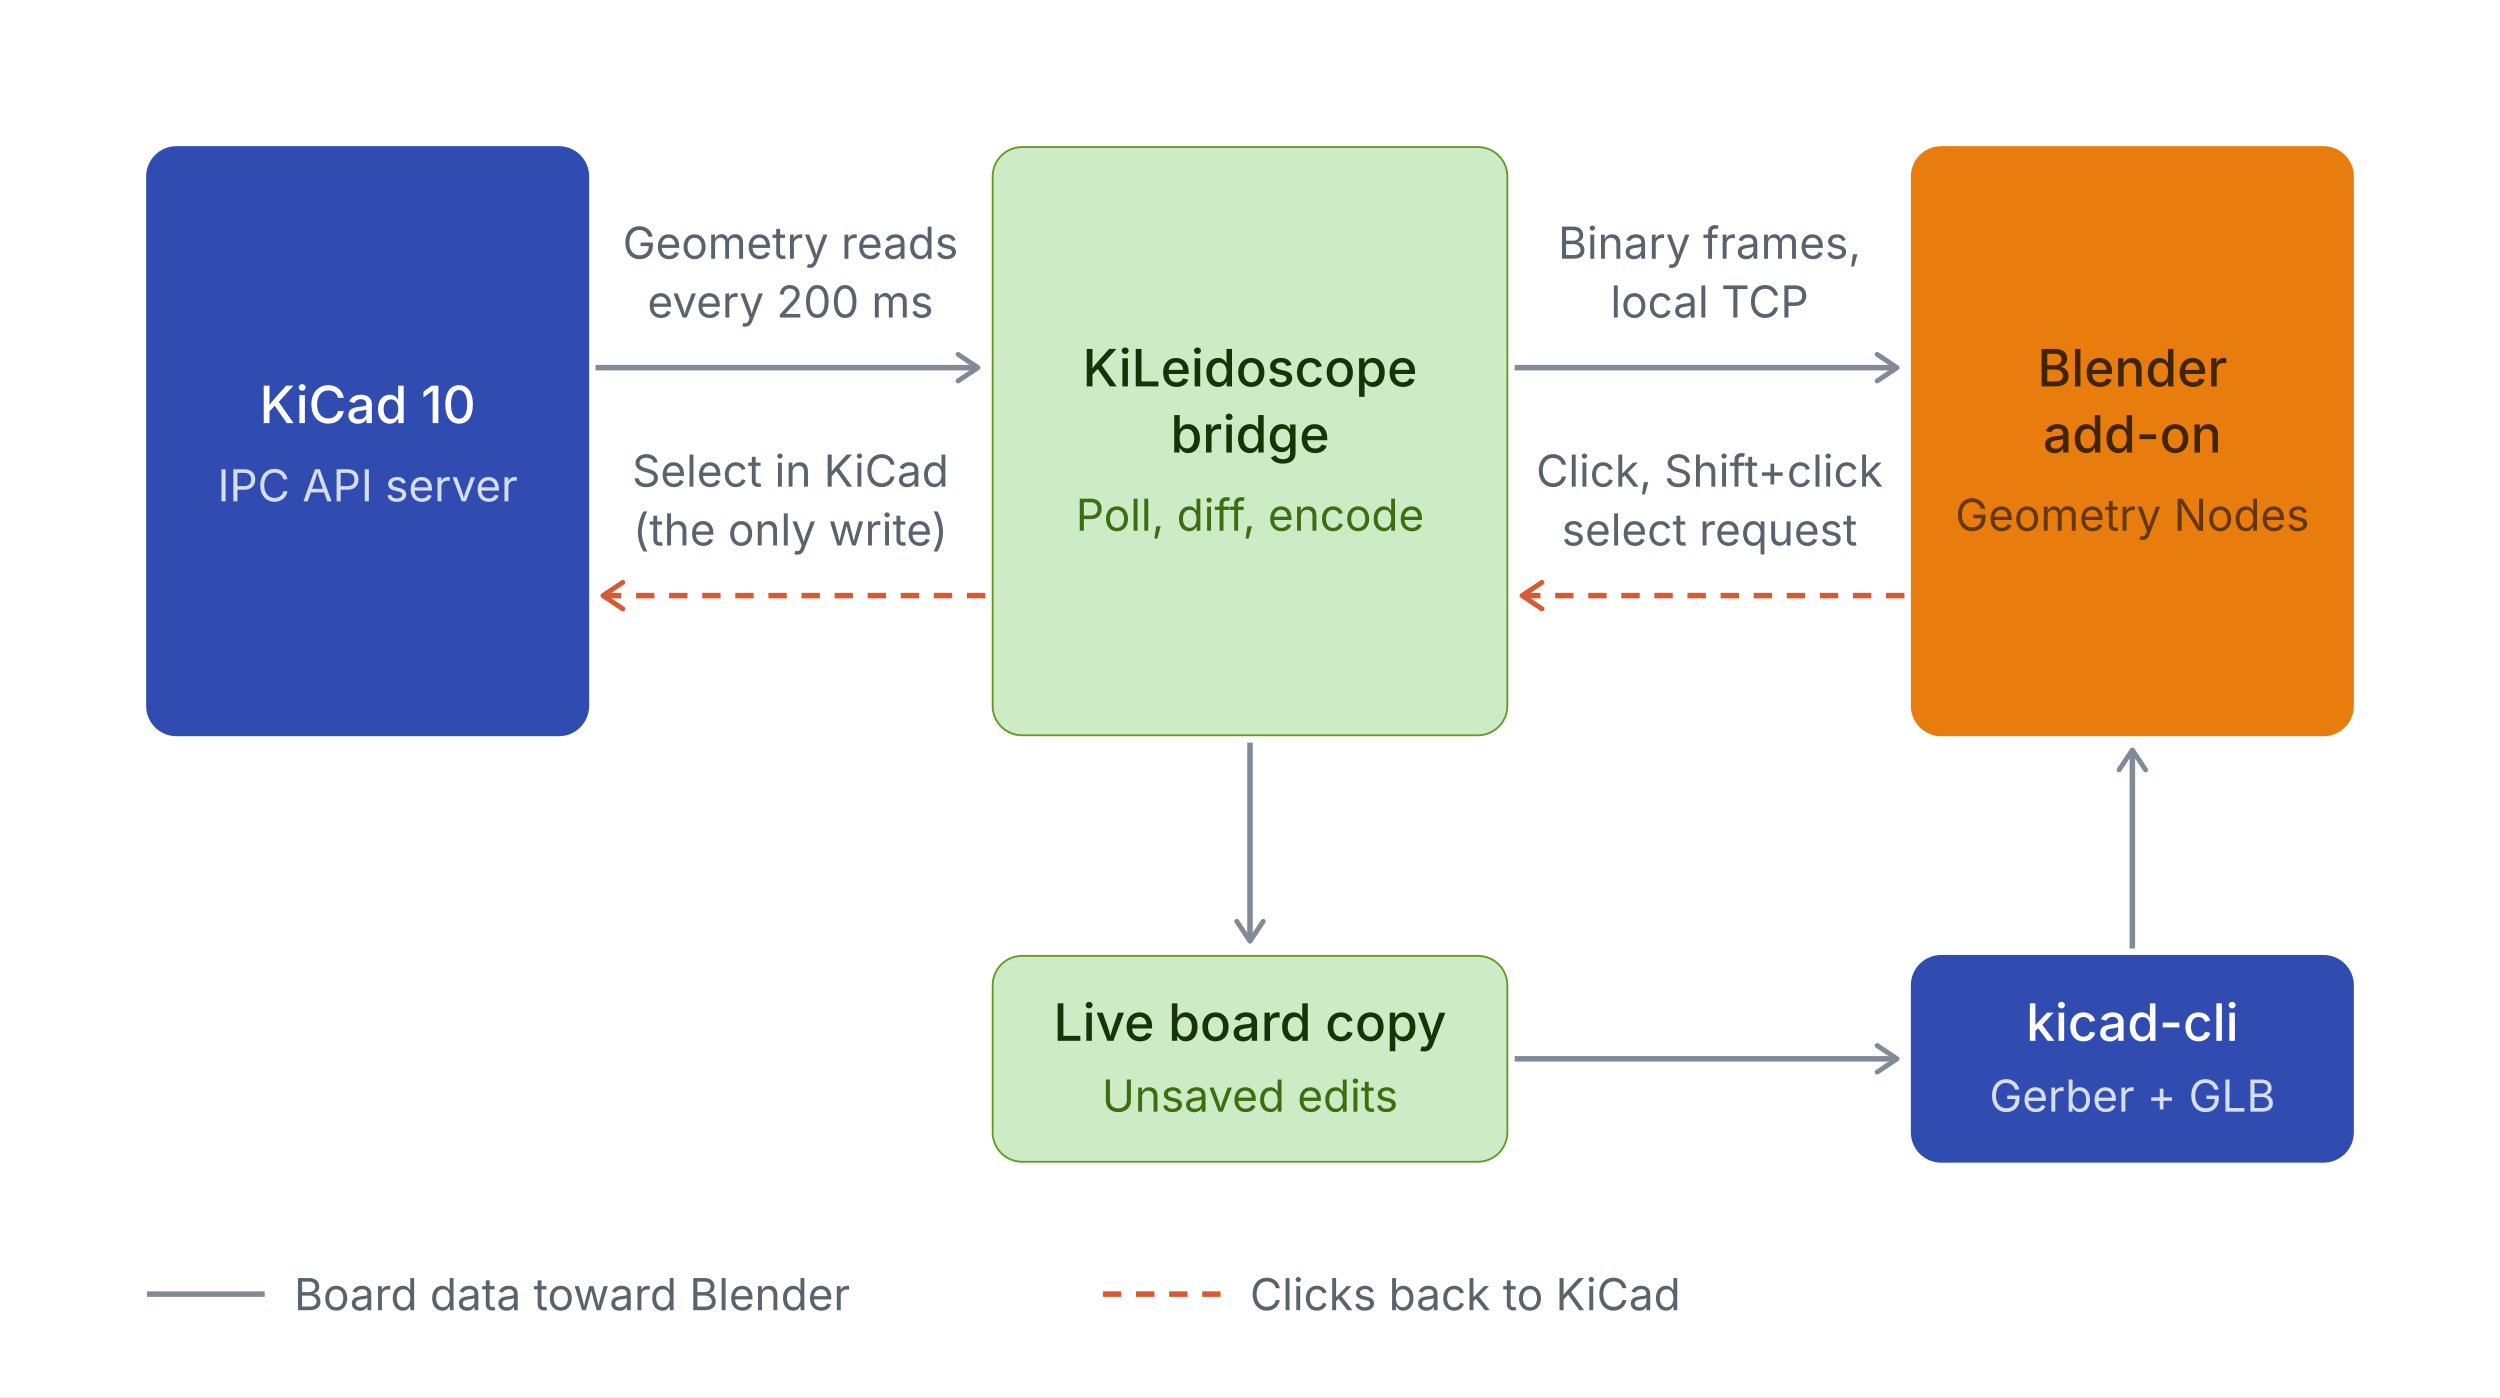
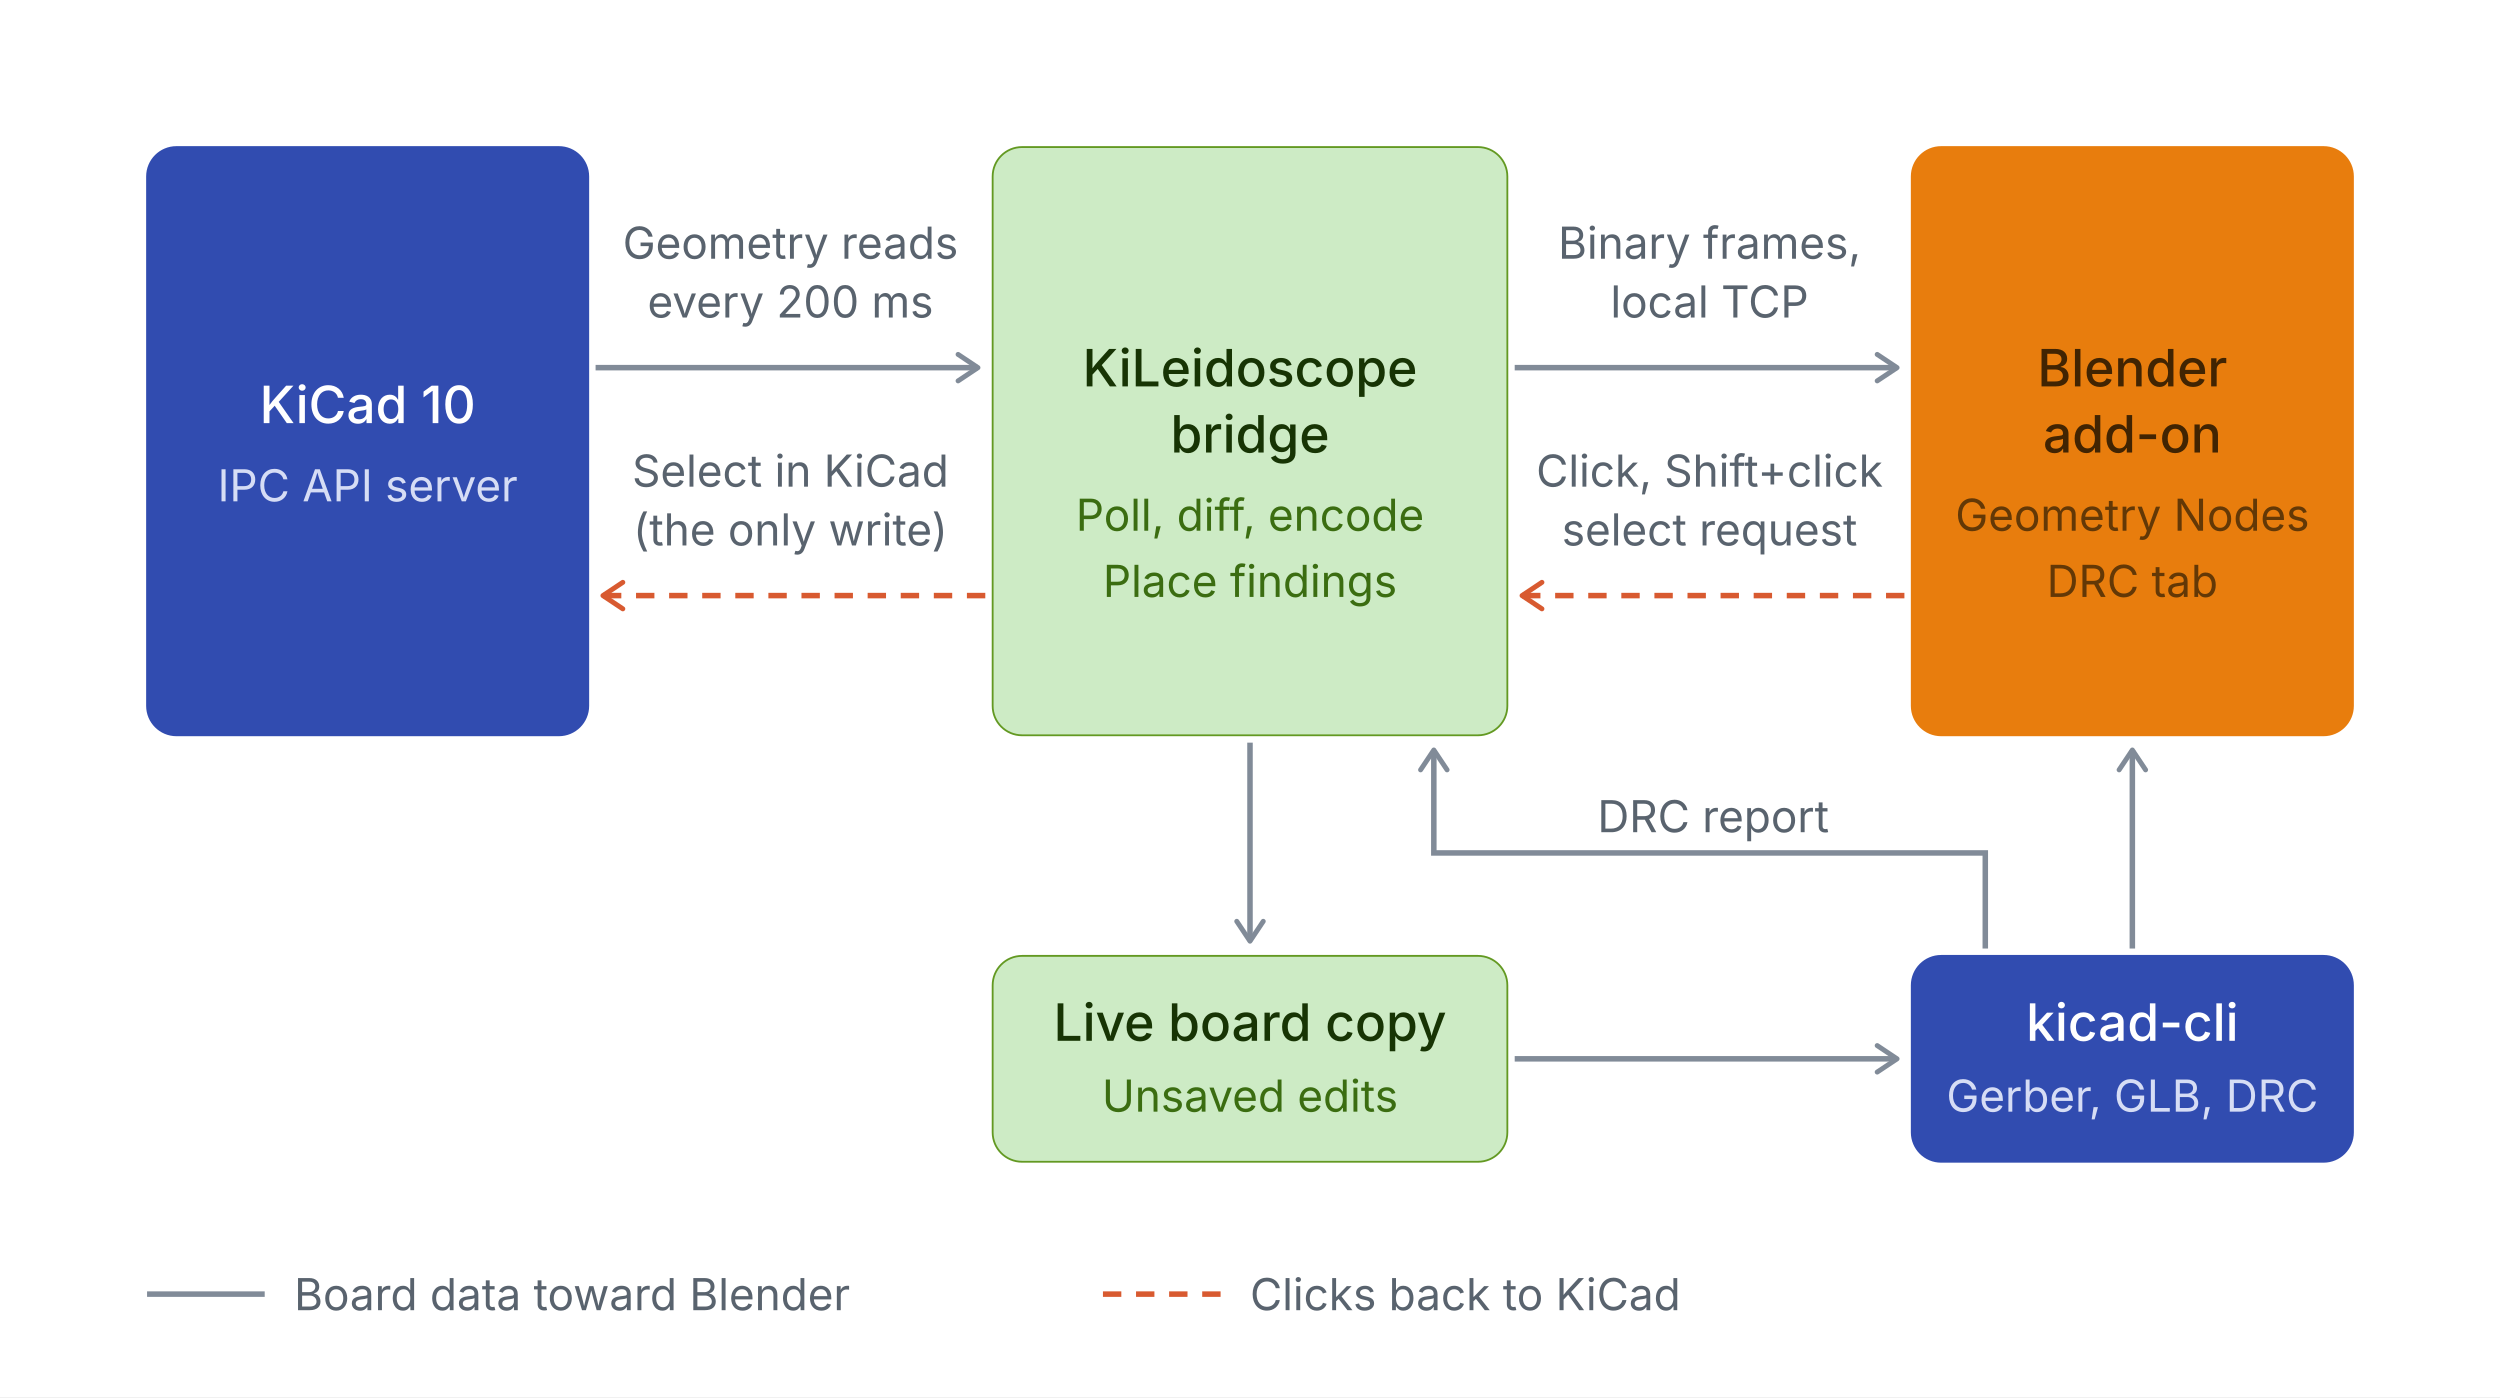
<svg xmlns="http://www.w3.org/2000/svg" width="680" height="380" viewBox="0 0 680 380" role="img">
  <defs>
    <marker id="arrow" viewBox="0 0 10 10" refX="8" refY="5" markerWidth="6" markerHeight="6" orient="auto-start-reverse">
      <path d="M2 1L8 5L2 9" fill="none" stroke="context-stroke" stroke-width="1.5" stroke-linecap="round" stroke-linejoin="round" />
    </marker>
    <style>
text { font-family: "Segoe UI", "Inter", "Helvetica Neue", Arial, sans-serif; dominant-baseline: central; }
.th { font-size: 14px; font-weight: 500; }
.ts { font-size: 12px; font-weight: 400; }
.lbl { fill: #59636E; }
.arr { stroke: #818B98; stroke-width: 1.5; fill: none; }
.back { stroke: #D85A30; stroke-width: 1.5; stroke-dasharray: 5 4; fill: none; }
</style>
  </defs>
  <rect width="100%" height="100%" fill="#FFFFFF" />
  <rect x="40" y="40" width="120" height="160" rx="8" fill="#314CB0" stroke="#314CB0" stroke-width="0.5" />
  <text class="th" x="100" y="110" text-anchor="middle" fill="#FFFFFF">KiCad 10</text>
  <text class="ts" x="100" y="132" text-anchor="middle" fill="#D6DDF5">IPC API server</text>
  <rect x="270" y="40" width="140" height="160" rx="8" fill="#CDEBC5" stroke="#639922" stroke-width="0.5" />
  <text class="th" x="340" y="100" text-anchor="middle" fill="#173404">KiLeidoscope</text>
  <text class="th" x="340" y="118" text-anchor="middle" fill="#173404">bridge</text>
  <text class="ts" x="340" y="140" text-anchor="middle" fill="#3B6D11">Poll, diff, encode</text>
+   <text class="ts" x="340" y="158" text-anchor="middle" fill="#3B6D11">Place findings</text>
  <rect x="520" y="40" width="120" height="160" rx="8" fill="#E87D0D" stroke="#E87D0D" stroke-width="0.5" />
  <text class="th" x="580" y="100" text-anchor="middle" fill="#412402">Blender</text>
  <text class="th" x="580" y="118" text-anchor="middle" fill="#412402">add-on</text>
  <text class="ts" x="580" y="140" text-anchor="middle" fill="#633806">Geometry Nodes</text>
+   <text class="ts" x="580" y="158" text-anchor="middle" fill="#633806">DRC tab</text>
  <rect x="270" y="260" width="140" height="56" rx="8" fill="#CDEBC5" stroke="#639922" stroke-width="0.5" />
  <text class="th" x="340" y="278" text-anchor="middle" fill="#173404">Live board copy</text>
  <text class="ts" x="340" y="298" text-anchor="middle" fill="#3B6D11">Unsaved edits</text>
  <rect x="520" y="260" width="120" height="56" rx="8" fill="#314CB0" stroke="#314CB0" stroke-width="0.5" />
  <text class="th" x="580" y="278" text-anchor="middle" fill="#FFFFFF">kicad-cli</text>
-   <text class="ts" x="580" y="298" text-anchor="middle" fill="#D6DDF5">Gerber + GLB</text>
+   <text class="ts" x="580" y="298" text-anchor="middle" fill="#D6DDF5">Gerber, GLB, DRC</text>
  <text class="ts lbl" x="215" y="66" text-anchor="middle">Geometry reads</text>
  <text class="ts lbl" x="215" y="82" text-anchor="middle">every 200 ms</text>
  <line x1="162" y1="100" x2="266" y2="100" class="arr" marker-end="url(#arrow)" />
  <text class="ts lbl" x="215" y="128" text-anchor="middle">Select in KiCad</text>
  <text class="ts lbl" x="215" y="144" text-anchor="middle">(the only write)</text>
  <line x1="268" y1="162" x2="164" y2="162" class="back" marker-end="url(#arrow)" />
  <text class="ts lbl" x="465" y="66" text-anchor="middle">Binary frames,</text>
  <text class="ts lbl" x="465" y="82" text-anchor="middle">local TCP</text>
  <line x1="412" y1="100" x2="516" y2="100" class="arr" marker-end="url(#arrow)" />
  <text class="ts lbl" x="465" y="128" text-anchor="middle">Click, Shift+click</text>
  <text class="ts lbl" x="465" y="144" text-anchor="middle">select request</text>
  <line x1="518" y1="162" x2="414" y2="162" class="back" marker-end="url(#arrow)" />
  <line x1="340" y1="202" x2="340" y2="256" class="arr" marker-end="url(#arrow)" />
  <line x1="412" y1="288" x2="516" y2="288" class="arr" marker-end="url(#arrow)" />
  <line x1="580" y1="258" x2="580" y2="204" class="arr" marker-end="url(#arrow)" />
+   <path d="M540 258 V232 H390 V204" class="arr" marker-end="url(#arrow)" />
+   <text class="ts lbl" x="466" y="222" text-anchor="middle">DRC report</text>
  <line x1="40" y1="352" x2="72" y2="352" class="arr" />
  <text class="ts lbl" x="80" y="352">Board data toward Blender</text>
  <line x1="300" y1="352" x2="332" y2="352" class="back" />
  <text class="ts lbl" x="340" y="352">Clicks back to KiCad</text>
</svg>
